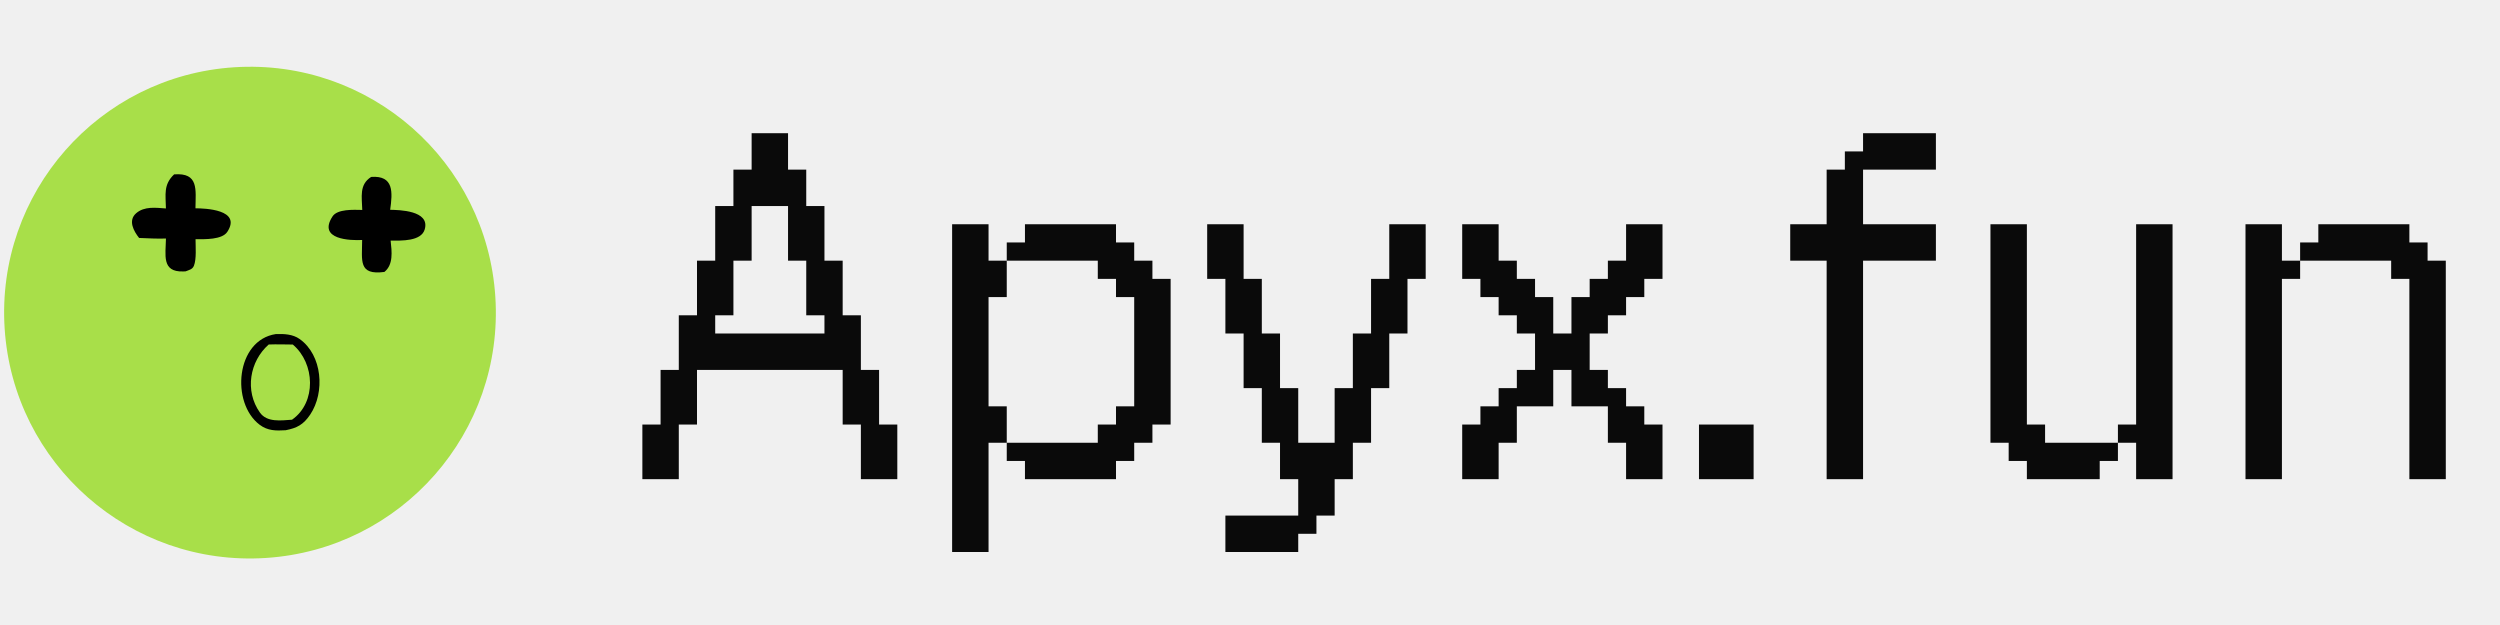
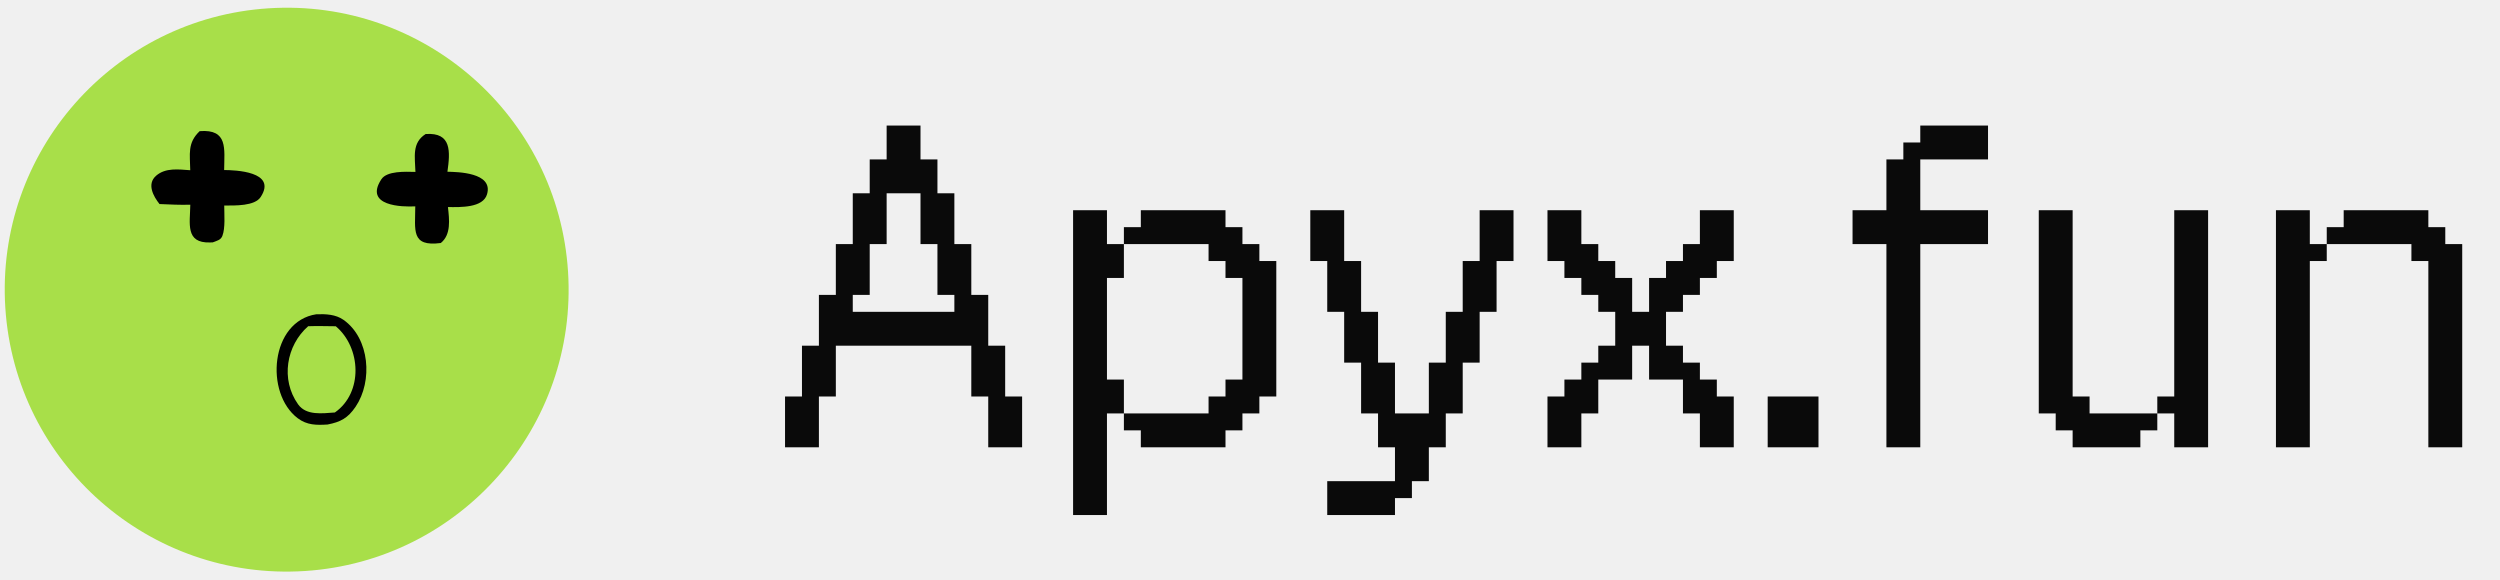
- <svg xmlns="http://www.w3.org/2000/svg" width="120" height="30" viewBox="0 0 120 30" fill="none">
-   <g clip-path="url(#clip0_83_444)">
-     <g clip-path="url(#clip1_83_444)">
-       <path d="M11.244 3.229C17.746 2.811 23.357 7.742 23.776 14.245C24.197 20.747 19.268 26.359 12.766 26.782C6.26 27.205 0.644 22.273 0.223 15.767C-0.197 9.261 4.737 3.647 11.244 3.229Z" fill="#A8DF49" />
-       <path d="M13.242 16.035C13.637 16.023 14.049 16.037 14.38 16.271C15.478 17.047 15.608 18.836 14.887 19.904C14.56 20.387 14.253 20.545 13.712 20.651C13.253 20.679 12.852 20.683 12.461 20.387C11.072 19.336 11.315 16.325 13.242 16.035Z" fill="black" />
-       <path d="M12.899 16.536C13.271 16.522 13.68 16.534 14.055 16.538C15.12 17.433 15.204 19.319 14.017 20.146C13.49 20.183 12.818 20.283 12.477 19.805C11.736 18.765 11.982 17.339 12.899 16.536Z" fill="#A8DF49" />
-       <path d="M8.358 8.37C9.553 8.277 9.39 9.11 9.382 9.998C9.822 10.002 11.616 10.05 10.911 11.128C10.661 11.511 9.837 11.483 9.386 11.483C9.386 11.852 9.437 12.428 9.308 12.756C9.238 12.932 9.084 12.954 8.909 13.025C8.869 13.027 8.829 13.029 8.79 13.03C7.748 13.06 7.954 12.239 7.966 11.449C7.549 11.465 7.097 11.438 6.677 11.422C6.421 11.101 6.133 10.583 6.536 10.235C6.932 9.892 7.479 9.972 7.964 10.006C7.954 9.335 7.836 8.864 8.358 8.37Z" fill="black" />
-       <path d="M17.816 8.492C18.912 8.413 18.846 9.233 18.728 10.07C19.13 10.079 20.657 10.094 20.386 11.013C20.218 11.584 19.281 11.554 18.75 11.548C18.808 12.075 18.888 12.702 18.451 13.053C17.189 13.22 17.38 12.515 17.383 11.519C16.841 11.549 15.226 11.513 15.962 10.387C16.196 10.028 16.965 10.067 17.389 10.077C17.372 9.454 17.233 8.86 17.816 8.492Z" fill="black" />
-     </g>
-     <path d="M38.7 15.134V12.512H37.826V9.89H36.078V12.512H35.204V15.134H34.33V16.008H39.574V15.134H38.7ZM30.834 23V20.378H31.708V17.756H32.582V15.134H33.456V12.512H34.33V9.89H35.204V8.142H36.078V6.394H37.826V8.142H38.7V9.89H39.574V12.512H40.448V15.134H41.322V17.756H42.196V20.378H43.071V23H41.322V20.378H40.448V17.756H33.456V20.378H32.582V23H30.834ZM48.324 22.126V21.252H52.694V20.378H53.568V19.504H54.442V14.26H53.568V13.386H52.694V12.512H48.324V11.638H49.198V10.764H53.568V11.638H54.442V12.512H55.316V13.386H56.19V20.378H55.316V21.252H54.442V22.126H53.568V23H49.198V22.126H48.324ZM47.45 21.252V26.496H45.702V10.764H47.45V12.512H48.324V14.26H47.45V19.504H48.324V21.252H47.45ZM60.567 21.252V18.63H59.693V16.008H58.819V13.386H57.945V10.764H59.693V13.386H60.567V16.008H61.441V18.63H62.315V21.252H64.063V18.63H64.937V16.008H65.811V13.386H66.685V10.764H68.433V13.386H67.559V16.008H66.685V18.63H65.811V21.252H64.937V23H64.063V24.748H63.189V25.622H62.315V26.496H58.819V24.748H62.315V23H61.441V21.252H60.567ZM70.186 23V20.378H71.06V19.504H71.934V18.63H72.808V17.756H73.682V16.008H72.808V15.134H71.934V14.26H71.06V13.386H70.186V10.764H71.934V12.512H72.808V13.386H73.682V14.26H74.556V16.008H75.43V14.26H76.304V13.386H77.178V12.512H78.052V10.764H79.8V13.386H78.926V14.26H78.052V15.134H77.178V16.008H76.304V17.756H77.178V18.63H78.052V19.504H78.926V20.378H79.8V23H78.052V21.252H77.178V19.504H75.43V17.756H74.556V19.504H72.808V21.252H71.934V23H70.186ZM81.551 23V20.378H84.173V23H81.551ZM87.679 23V12.512H85.931V10.764H87.679V8.142H88.553V7.268H89.427V6.394H92.923V8.142H89.427V10.764H92.923V12.512H89.427V23H87.679ZM95.542 21.252V10.764H97.29V20.378H98.164V21.252H101.66V22.126H100.786V23H97.29V22.126H96.416V21.252H95.542ZM102.534 23V21.252H101.66V20.378H102.534V10.764H104.282V23H102.534ZM107.784 23V10.764H109.532V12.512H110.406V13.386H109.532V23H107.784ZM115.65 23V13.386H114.776V12.512H110.406V11.638H111.28V10.764H115.65V11.638H116.524V12.512H117.398V23H115.65Z" fill="#0A0A0A" />
-   </g>
-   <defs>
-     <clipPath id="clip0_83_444">
-       <rect width="119.96" height="30" fill="white" />
-     </clipPath>
-     <clipPath id="clip1_83_444">
-       <rect width="24" height="24" fill="white" transform="translate(0 3)" />
-     </clipPath>
-   </defs>
+ <svg xmlns="http://www.w3.org/2000/svg" width="721" height="167" viewBox="0 0 721 167" fill="none">
+   <path d="M77.469 2.395C122.269 -0.482 160.925 33.494 163.819 78.293C166.717 123.093 132.756 161.762 87.957 164.677C43.132 167.593 4.434 133.609 1.537 88.782C-1.36 43.956 32.641 5.273 77.469 2.395Z" fill="#A8DF49" />
+   <path d="M91.24 90.632C93.959 90.544 96.798 90.644 99.08 92.257C106.641 97.603 107.539 109.925 102.567 117.284C100.318 120.612 98.201 121.701 94.474 122.43C91.31 122.626 88.552 122.65 85.855 120.611C76.288 113.375 77.96 92.629 91.24 90.632Z" fill="black" />
+   <path d="M88.879 94.081C91.441 93.986 94.257 94.071 96.839 94.094C104.178 100.264 104.754 113.26 96.579 118.958C92.946 119.209 88.316 119.901 85.968 116.606C80.863 109.44 82.56 99.618 88.879 94.081Z" fill="#A8DF49" />
+   <path d="M57.587 37.824C65.819 37.181 64.695 42.92 64.644 49.04C67.673 49.066 80.032 49.393 75.177 56.822C73.45 59.464 67.775 59.273 64.669 59.273C64.668 61.815 65.018 65.784 64.13 68.037C63.652 69.252 62.591 69.406 61.381 69.897C61.107 69.909 60.833 69.919 60.559 69.927C53.381 70.138 54.801 64.478 54.885 59.035C52.011 59.144 48.896 58.959 46.004 58.851C44.241 56.635 42.258 53.069 45.033 50.669C47.761 48.31 51.528 48.856 54.869 49.094C54.801 44.473 53.987 41.227 57.587 37.824Z" fill="black" />
+   <path d="M122.752 38.656C130.305 38.114 129.848 43.764 129.037 49.53C131.805 49.592 142.326 49.696 140.461 56.031C139.304 59.96 132.846 59.759 129.19 59.717C129.585 63.344 130.135 67.668 127.125 70.085C118.432 71.232 119.751 66.377 119.766 59.514C116.038 59.719 104.906 59.473 109.977 51.713C111.593 49.24 116.891 49.512 119.811 49.58C119.692 45.288 118.736 41.195 122.752 38.656Z" fill="black" />
+   <path d="M270.358 85.046V70.395H265.474V55.744H255.706V70.395H250.823V85.046H245.939V89.93H275.241V85.046H270.358ZM226.404 129V114.349H231.288V99.697H236.171V85.046H241.055V70.395H245.939V55.744H250.823V45.976H255.706V36.209H265.474V45.976H270.358V55.744H275.241V70.395H280.125V85.046H285.009V99.697H289.893V114.349H294.776V129H285.009V114.349H280.125V99.697H241.055V114.349H236.171V129H226.404ZM324.13 124.116V119.232H348.549V114.349H353.433V109.465H358.317V80.162H353.433V75.279H348.549V70.395H324.13V65.511H329.014V60.627H353.433V65.511H358.317V70.395H363.2V75.279H368.084V114.349H363.2V119.232H358.317V124.116H353.433V129H329.014V124.116H324.13ZM319.246 119.232V148.535H309.479V60.627H319.246V70.395H324.13V80.162H319.246V109.465H324.13V119.232H319.246ZM392.543 119.232V104.581H387.659V89.93H382.775V75.279H377.892V60.627H387.659V75.279H392.543V89.93H397.427V104.581H402.311V119.232H412.078V104.581H416.962V89.93H421.846V75.279H426.729V60.627H436.497V75.279H431.613V89.93H426.729V104.581H421.846V119.232H416.962V129H412.078V138.768H407.194V143.651H402.311V148.535H382.775V138.768H402.311V129H397.427V119.232H392.543ZM446.293 129V114.349H451.177V109.465H456.061V104.581H460.945V99.697H465.829V89.93H460.945V85.046H456.061V80.162H451.177V75.279H446.293V60.627H456.061V70.395H460.945V75.279H465.829V80.162H470.712V89.93H475.596V80.162H480.48V75.279H485.364V70.395H490.247V60.627H500.015V75.279H495.131V80.162H490.247V85.046H485.364V89.93H480.48V99.697H485.364V104.581H490.247V109.465H495.131V114.349H500.015V129H490.247V119.232H485.364V109.465H475.596V99.697H470.712V109.465H460.945V119.232H456.061V129H446.293ZM509.8 129V114.349H524.452V129H509.8ZM544.042 129V70.395H534.274V60.627H544.042V45.976H548.926V41.092H553.809V36.209H573.345V45.976H553.809V60.627H573.345V70.395H553.809V129H544.042ZM587.981 119.232V60.627H597.748V114.349H602.632V119.232H622.167V124.116H617.283V129H597.748V124.116H592.865V119.232H587.981ZM627.051 129V119.232H622.167V114.349H627.051V60.627H636.818V129H627.051ZM656.383 129V60.627H666.15V70.395H671.034V75.279H666.15V129H656.383ZM700.336 129V75.279H695.453V70.395H671.034V65.511H675.918V60.627H700.336V65.511H705.22V70.395H710.104V129H700.336Z" fill="#0A0A0A" />
</svg>
